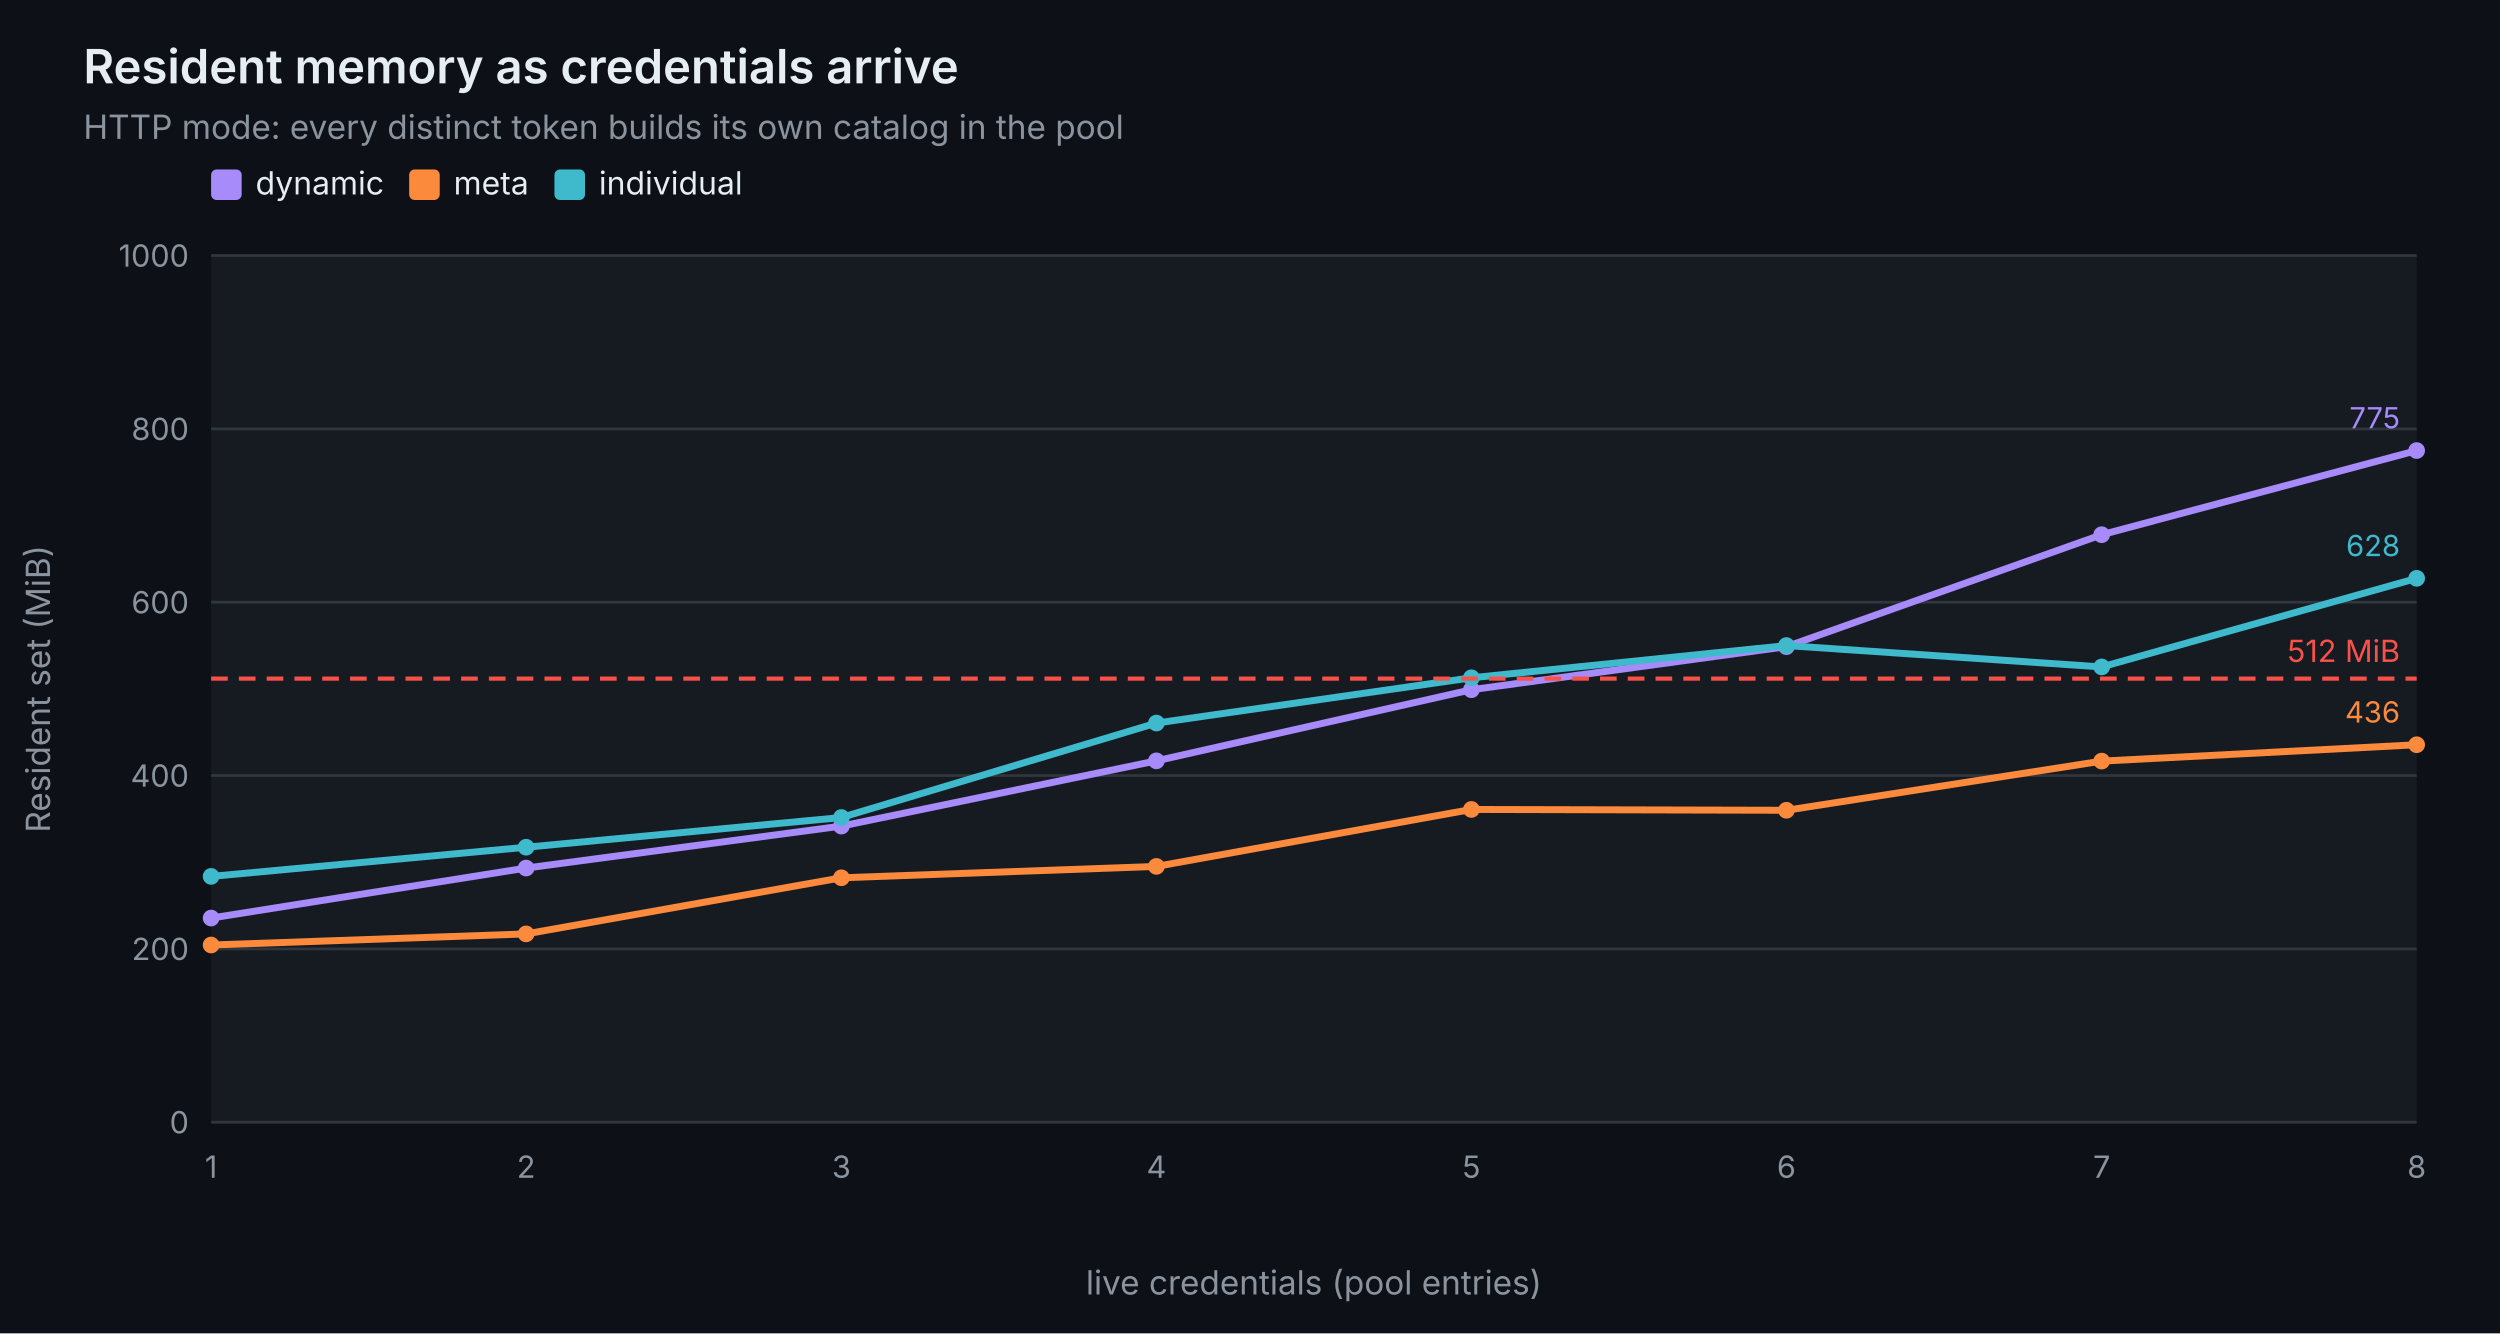
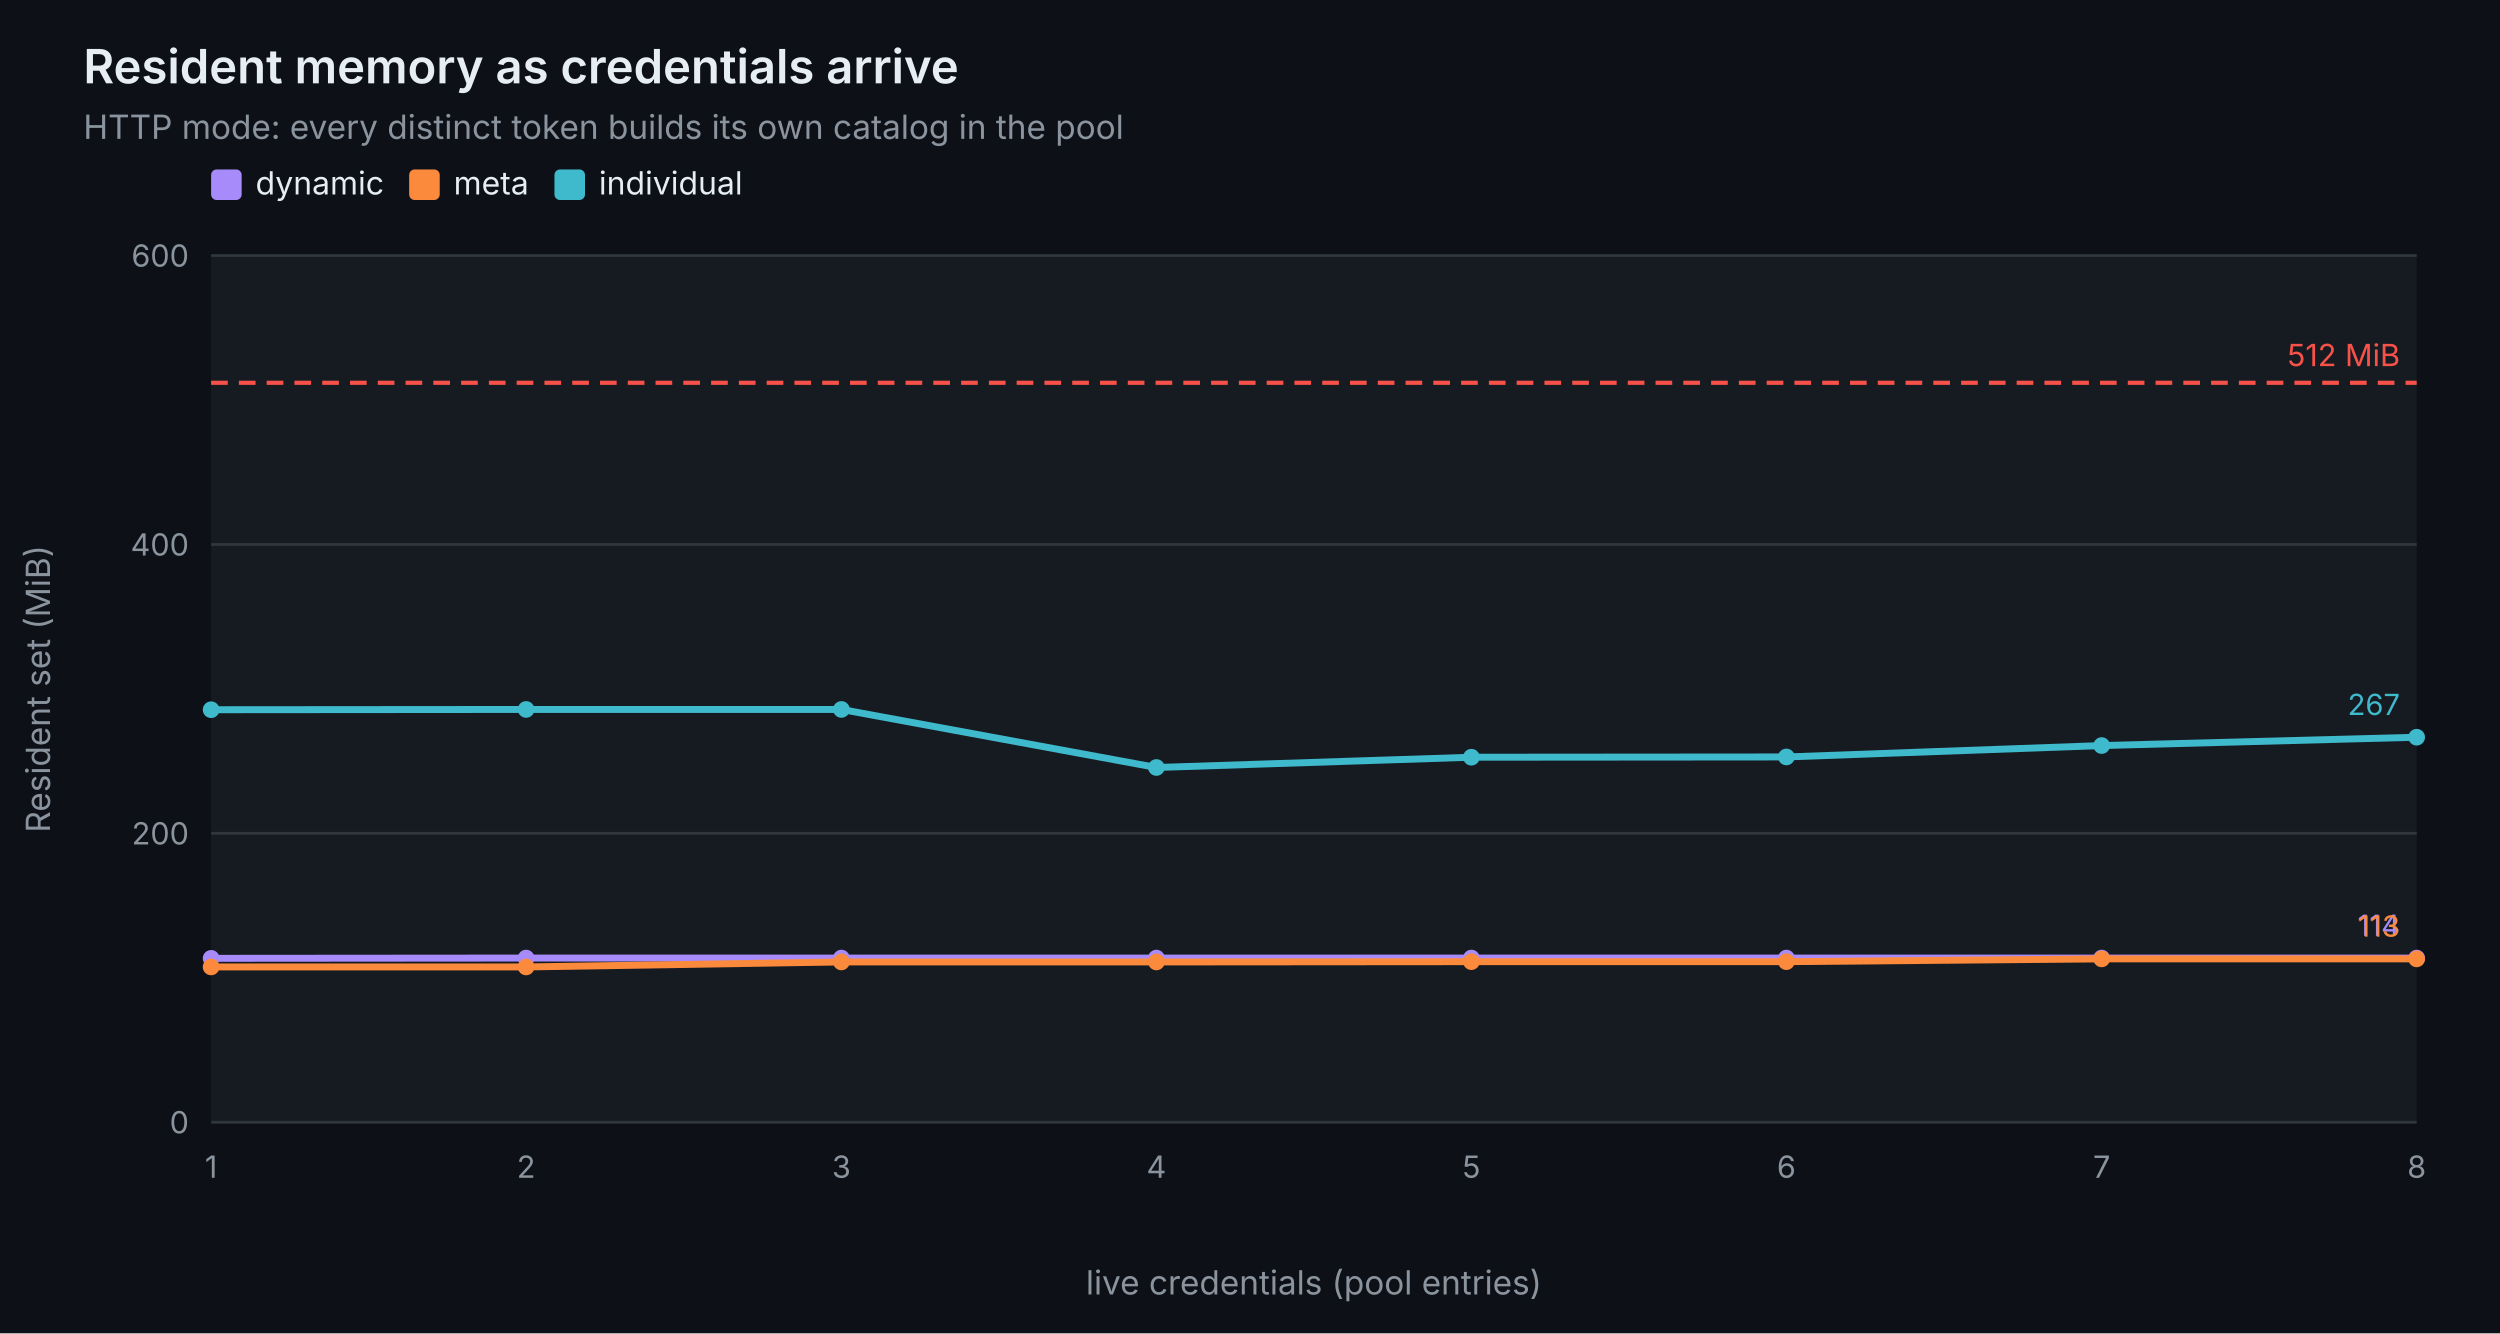
<svg xmlns="http://www.w3.org/2000/svg" viewBox="0 0 900 480" width="900" height="480" role="img" aria-label="Resident memory as credentials arrive. HTTP mode: every distinct token builds its own catalog in the pool">
  <rect width="900" height="480" fill="#0d1117" />
  <text x="30" y="30" font-family="ui-sans-serif,system-ui,-apple-system,Segoe UI,sans-serif" font-size="17" font-weight="600" fill="#e6edf3">Resident memory as credentials arrive</text>
  <text x="30" y="50" font-family="ui-sans-serif,system-ui,-apple-system,Segoe UI,sans-serif" font-size="12" fill="#8b949e">HTTP mode: every distinct token builds its own catalog in the pool</text>
  <rect x="76" y="92" width="794" height="312" fill="#161b22" />
  <rect x="76.0" y="61.0" width="11" height="11" rx="2" fill="#a78bfa" />
  <text x="92.0" y="70.0" font-family="ui-sans-serif,system-ui,-apple-system,Segoe UI,sans-serif" font-size="11.5" fill="#e6edf3">dynamic</text>
  <rect x="147.3" y="61.0" width="11" height="11" rx="2" fill="#fc8a3d" />
  <text x="163.3" y="70.0" font-family="ui-sans-serif,system-ui,-apple-system,Segoe UI,sans-serif" font-size="11.5" fill="#e6edf3">meta</text>
  <rect x="199.6" y="61.0" width="11" height="11" rx="2" fill="#3fb9cc" />
  <text x="215.6" y="70.0" font-family="ui-sans-serif,system-ui,-apple-system,Segoe UI,sans-serif" font-size="11.5" fill="#e6edf3">individual</text>
  <line x1="76" y1="404.0" x2="870" y2="404.0" stroke="#30363d" stroke-width="1" />
  <text x="68" y="408.0" font-family="ui-sans-serif,system-ui,-apple-system,Segoe UI,sans-serif" font-size="11" text-anchor="end" fill="#8b949e">0</text>
-   <line x1="76" y1="341.6" x2="870" y2="341.6" stroke="#30363d" stroke-width="1" />
-   <text x="68" y="345.6" font-family="ui-sans-serif,system-ui,-apple-system,Segoe UI,sans-serif" font-size="11" text-anchor="end" fill="#8b949e">200</text>
-   <line x1="76" y1="279.2" x2="870" y2="279.2" stroke="#30363d" stroke-width="1" />
-   <text x="68" y="283.2" font-family="ui-sans-serif,system-ui,-apple-system,Segoe UI,sans-serif" font-size="11" text-anchor="end" fill="#8b949e">400</text>
-   <line x1="76" y1="216.8" x2="870" y2="216.8" stroke="#30363d" stroke-width="1" />
-   <text x="68" y="220.8" font-family="ui-sans-serif,system-ui,-apple-system,Segoe UI,sans-serif" font-size="11" text-anchor="end" fill="#8b949e">600</text>
-   <line x1="76" y1="154.4" x2="870" y2="154.4" stroke="#30363d" stroke-width="1" />
-   <text x="68" y="158.4" font-family="ui-sans-serif,system-ui,-apple-system,Segoe UI,sans-serif" font-size="11" text-anchor="end" fill="#8b949e">800</text>
+   <line x1="76" y1="300.0" x2="870" y2="300.0" stroke="#30363d" stroke-width="1" />
+   <text x="68" y="304.0" font-family="ui-sans-serif,system-ui,-apple-system,Segoe UI,sans-serif" font-size="11" text-anchor="end" fill="#8b949e">200</text>
+   <line x1="76" y1="196.0" x2="870" y2="196.0" stroke="#30363d" stroke-width="1" />
+   <text x="68" y="200.0" font-family="ui-sans-serif,system-ui,-apple-system,Segoe UI,sans-serif" font-size="11" text-anchor="end" fill="#8b949e">400</text>
  <line x1="76" y1="92.0" x2="870" y2="92.0" stroke="#30363d" stroke-width="1" />
-   <text x="68" y="96.0" font-family="ui-sans-serif,system-ui,-apple-system,Segoe UI,sans-serif" font-size="11" text-anchor="end" fill="#8b949e">1000</text>
+   <text x="68" y="96.0" font-family="ui-sans-serif,system-ui,-apple-system,Segoe UI,sans-serif" font-size="11" text-anchor="end" fill="#8b949e">600</text>
  <text x="18" y="248.0" font-family="ui-sans-serif,system-ui,-apple-system,Segoe UI,sans-serif" font-size="12" fill="#8b949e" text-anchor="middle" transform="rotate(-90 18 248.0)">Resident set (MiB)</text>
  <text x="473.0" y="466" font-family="ui-sans-serif,system-ui,-apple-system,Segoe UI,sans-serif" font-size="12" text-anchor="middle" fill="#8b949e">live credentials (pool entries)</text>
  <text x="76.0" y="424" font-family="ui-sans-serif,system-ui,-apple-system,Segoe UI,sans-serif" font-size="11" text-anchor="middle" fill="#8b949e">1</text>
  <text x="189.4" y="424" font-family="ui-sans-serif,system-ui,-apple-system,Segoe UI,sans-serif" font-size="11" text-anchor="middle" fill="#8b949e">2</text>
  <text x="302.9" y="424" font-family="ui-sans-serif,system-ui,-apple-system,Segoe UI,sans-serif" font-size="11" text-anchor="middle" fill="#8b949e">3</text>
  <text x="416.3" y="424" font-family="ui-sans-serif,system-ui,-apple-system,Segoe UI,sans-serif" font-size="11" text-anchor="middle" fill="#8b949e">4</text>
  <text x="529.7" y="424" font-family="ui-sans-serif,system-ui,-apple-system,Segoe UI,sans-serif" font-size="11" text-anchor="middle" fill="#8b949e">5</text>
  <text x="643.1" y="424" font-family="ui-sans-serif,system-ui,-apple-system,Segoe UI,sans-serif" font-size="11" text-anchor="middle" fill="#8b949e">6</text>
  <text x="756.6" y="424" font-family="ui-sans-serif,system-ui,-apple-system,Segoe UI,sans-serif" font-size="11" text-anchor="middle" fill="#8b949e">7</text>
  <text x="870.0" y="424" font-family="ui-sans-serif,system-ui,-apple-system,Segoe UI,sans-serif" font-size="11" text-anchor="middle" fill="#8b949e">8</text>
-   <path d="M76.0,330.5L189.4,312.5L302.9,297.4L416.3,273.9L529.7,248.3L643.1,232.8L756.6,192.5L870.0,162.2" fill="none" stroke="#a78bfa" stroke-width="2.5" stroke-linejoin="round" />
-   <circle cx="76.0" cy="330.5" r="3" fill="#a78bfa" />
-   <circle cx="189.4" cy="312.5" r="3" fill="#a78bfa" />
-   <circle cx="302.9" cy="297.4" r="3" fill="#a78bfa" />
-   <circle cx="416.3" cy="273.9" r="3" fill="#a78bfa" />
-   <circle cx="529.7" cy="248.3" r="3" fill="#a78bfa" />
-   <circle cx="643.1" cy="232.8" r="3" fill="#a78bfa" />
-   <circle cx="756.6" cy="192.5" r="3" fill="#a78bfa" />
-   <circle cx="870.0" cy="162.2" r="3" fill="#a78bfa" />
-   <text x="864.0" y="154.2" font-family="ui-sans-serif,system-ui,-apple-system,Segoe UI,sans-serif" font-size="10.5" text-anchor="end" fill="#a78bfa">775</text>
-   <path d="M76.0,340.2L189.4,336.2L302.9,316.0L416.3,311.9L529.7,291.4L643.1,291.7L756.6,274.0L870.0,268.1" fill="none" stroke="#fc8a3d" stroke-width="2.5" stroke-linejoin="round" />
-   <circle cx="76.0" cy="340.2" r="3" fill="#fc8a3d" />
-   <circle cx="189.4" cy="336.2" r="3" fill="#fc8a3d" />
-   <circle cx="302.9" cy="316.0" r="3" fill="#fc8a3d" />
-   <circle cx="416.3" cy="311.9" r="3" fill="#fc8a3d" />
-   <circle cx="529.7" cy="291.4" r="3" fill="#fc8a3d" />
-   <circle cx="643.1" cy="291.7" r="3" fill="#fc8a3d" />
-   <circle cx="756.6" cy="274.0" r="3" fill="#fc8a3d" />
-   <circle cx="870.0" cy="268.1" r="3" fill="#fc8a3d" />
-   <text x="864.0" y="260.1" font-family="ui-sans-serif,system-ui,-apple-system,Segoe UI,sans-serif" font-size="10.5" text-anchor="end" fill="#fc8a3d">436</text>
-   <path d="M76.0,315.5L189.4,305.0L302.9,294.3L416.3,260.3L529.7,244.0L643.1,232.4L756.6,240.1L870.0,208.2" fill="none" stroke="#3fb9cc" stroke-width="2.5" stroke-linejoin="round" />
-   <circle cx="76.0" cy="315.5" r="3" fill="#3fb9cc" />
-   <circle cx="189.4" cy="305.0" r="3" fill="#3fb9cc" />
-   <circle cx="302.9" cy="294.3" r="3" fill="#3fb9cc" />
-   <circle cx="416.3" cy="260.3" r="3" fill="#3fb9cc" />
-   <circle cx="529.7" cy="244.0" r="3" fill="#3fb9cc" />
-   <circle cx="643.1" cy="232.4" r="3" fill="#3fb9cc" />
-   <circle cx="756.6" cy="240.1" r="3" fill="#3fb9cc" />
-   <circle cx="870.0" cy="208.2" r="3" fill="#3fb9cc" />
-   <text x="864.0" y="200.2" font-family="ui-sans-serif,system-ui,-apple-system,Segoe UI,sans-serif" font-size="10.5" text-anchor="end" fill="#3fb9cc">628</text>
-   <line x1="76" y1="244.3" x2="870" y2="244.3" stroke="#f85149" stroke-width="1.5" stroke-dasharray="6 4" />
-   <text x="864" y="238.3" font-family="ui-sans-serif,system-ui,-apple-system,Segoe UI,sans-serif" font-size="11" text-anchor="end" fill="#f85149">512 MiB</text>
+   <path d="M76.0,345.0L189.4,344.9L302.9,344.9L416.3,344.9L529.7,344.9L643.1,344.9L756.6,344.9L870.0,344.9" fill="none" stroke="#a78bfa" stroke-width="2.5" stroke-linejoin="round" />
+   <circle cx="76.0" cy="345.0" r="3" fill="#a78bfa" />
+   <circle cx="189.4" cy="344.9" r="3" fill="#a78bfa" />
+   <circle cx="302.9" cy="344.9" r="3" fill="#a78bfa" />
+   <circle cx="416.3" cy="344.9" r="3" fill="#a78bfa" />
+   <circle cx="529.7" cy="344.9" r="3" fill="#a78bfa" />
+   <circle cx="643.1" cy="344.9" r="3" fill="#a78bfa" />
+   <circle cx="756.6" cy="344.9" r="3" fill="#a78bfa" />
+   <circle cx="870.0" cy="344.9" r="3" fill="#a78bfa" />
+   <text x="864.0" y="336.9" font-family="ui-sans-serif,system-ui,-apple-system,Segoe UI,sans-serif" font-size="10.5" text-anchor="end" fill="#a78bfa">114</text>
+   <path d="M76.0,348.1L189.4,348.1L302.9,346.3L416.3,346.3L529.7,346.2L643.1,346.2L756.6,345.2L870.0,345.2" fill="none" stroke="#fc8a3d" stroke-width="2.5" stroke-linejoin="round" />
+   <circle cx="76.0" cy="348.1" r="3" fill="#fc8a3d" />
+   <circle cx="189.4" cy="348.1" r="3" fill="#fc8a3d" />
+   <circle cx="302.9" cy="346.3" r="3" fill="#fc8a3d" />
+   <circle cx="416.3" cy="346.3" r="3" fill="#fc8a3d" />
+   <circle cx="529.7" cy="346.2" r="3" fill="#fc8a3d" />
+   <circle cx="643.1" cy="346.2" r="3" fill="#fc8a3d" />
+   <circle cx="756.6" cy="345.2" r="3" fill="#fc8a3d" />
+   <circle cx="870.0" cy="345.2" r="3" fill="#fc8a3d" />
+   <text x="864.0" y="337.2" font-family="ui-sans-serif,system-ui,-apple-system,Segoe UI,sans-serif" font-size="10.5" text-anchor="end" fill="#fc8a3d">113</text>
+   <path d="M76.0,255.5L189.4,255.4L302.9,255.4L416.3,276.3L529.7,272.6L643.1,272.5L756.6,268.4L870.0,265.4" fill="none" stroke="#3fb9cc" stroke-width="2.5" stroke-linejoin="round" />
+   <circle cx="76.0" cy="255.5" r="3" fill="#3fb9cc" />
+   <circle cx="189.4" cy="255.4" r="3" fill="#3fb9cc" />
+   <circle cx="302.9" cy="255.4" r="3" fill="#3fb9cc" />
+   <circle cx="416.3" cy="276.3" r="3" fill="#3fb9cc" />
+   <circle cx="529.7" cy="272.6" r="3" fill="#3fb9cc" />
+   <circle cx="643.1" cy="272.5" r="3" fill="#3fb9cc" />
+   <circle cx="756.6" cy="268.4" r="3" fill="#3fb9cc" />
+   <circle cx="870.0" cy="265.4" r="3" fill="#3fb9cc" />
+   <text x="864.0" y="257.4" font-family="ui-sans-serif,system-ui,-apple-system,Segoe UI,sans-serif" font-size="10.5" text-anchor="end" fill="#3fb9cc">267</text>
+   <line x1="76" y1="137.8" x2="870" y2="137.8" stroke="#f85149" stroke-width="1.5" stroke-dasharray="6 4" />
+   <text x="864" y="131.8" font-family="ui-sans-serif,system-ui,-apple-system,Segoe UI,sans-serif" font-size="11" text-anchor="end" fill="#f85149">512 MiB</text>
</svg>
